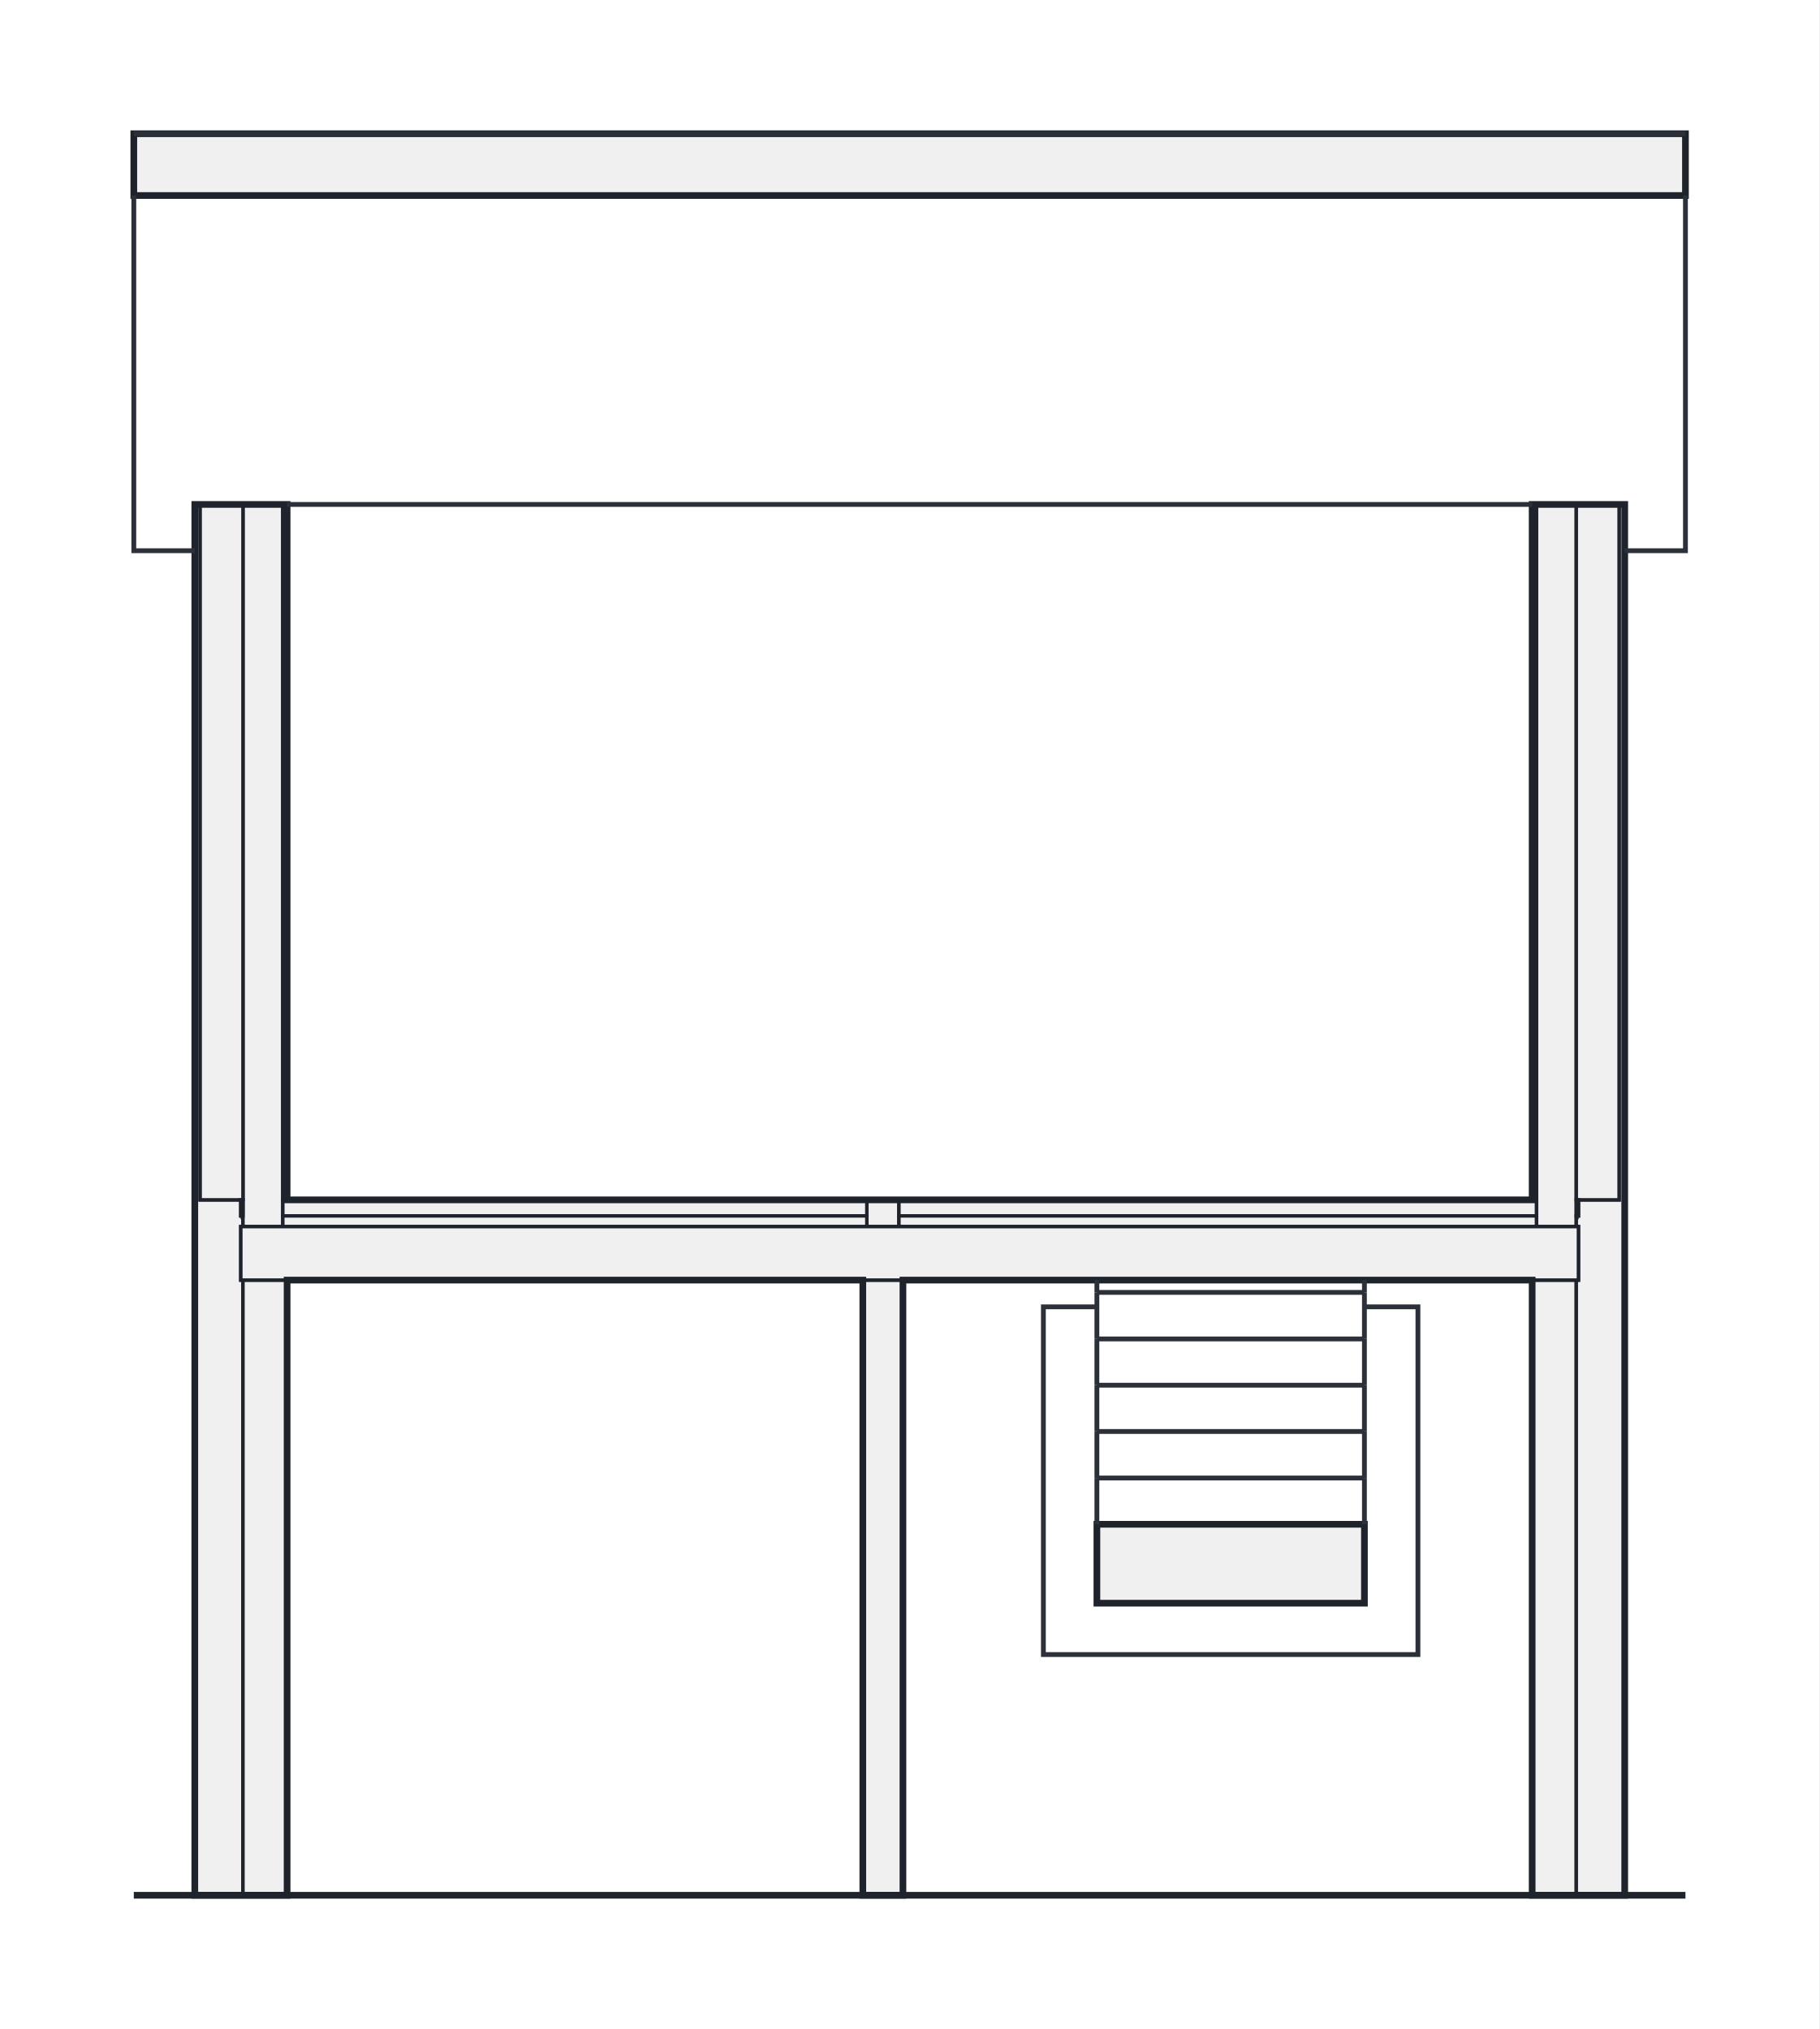
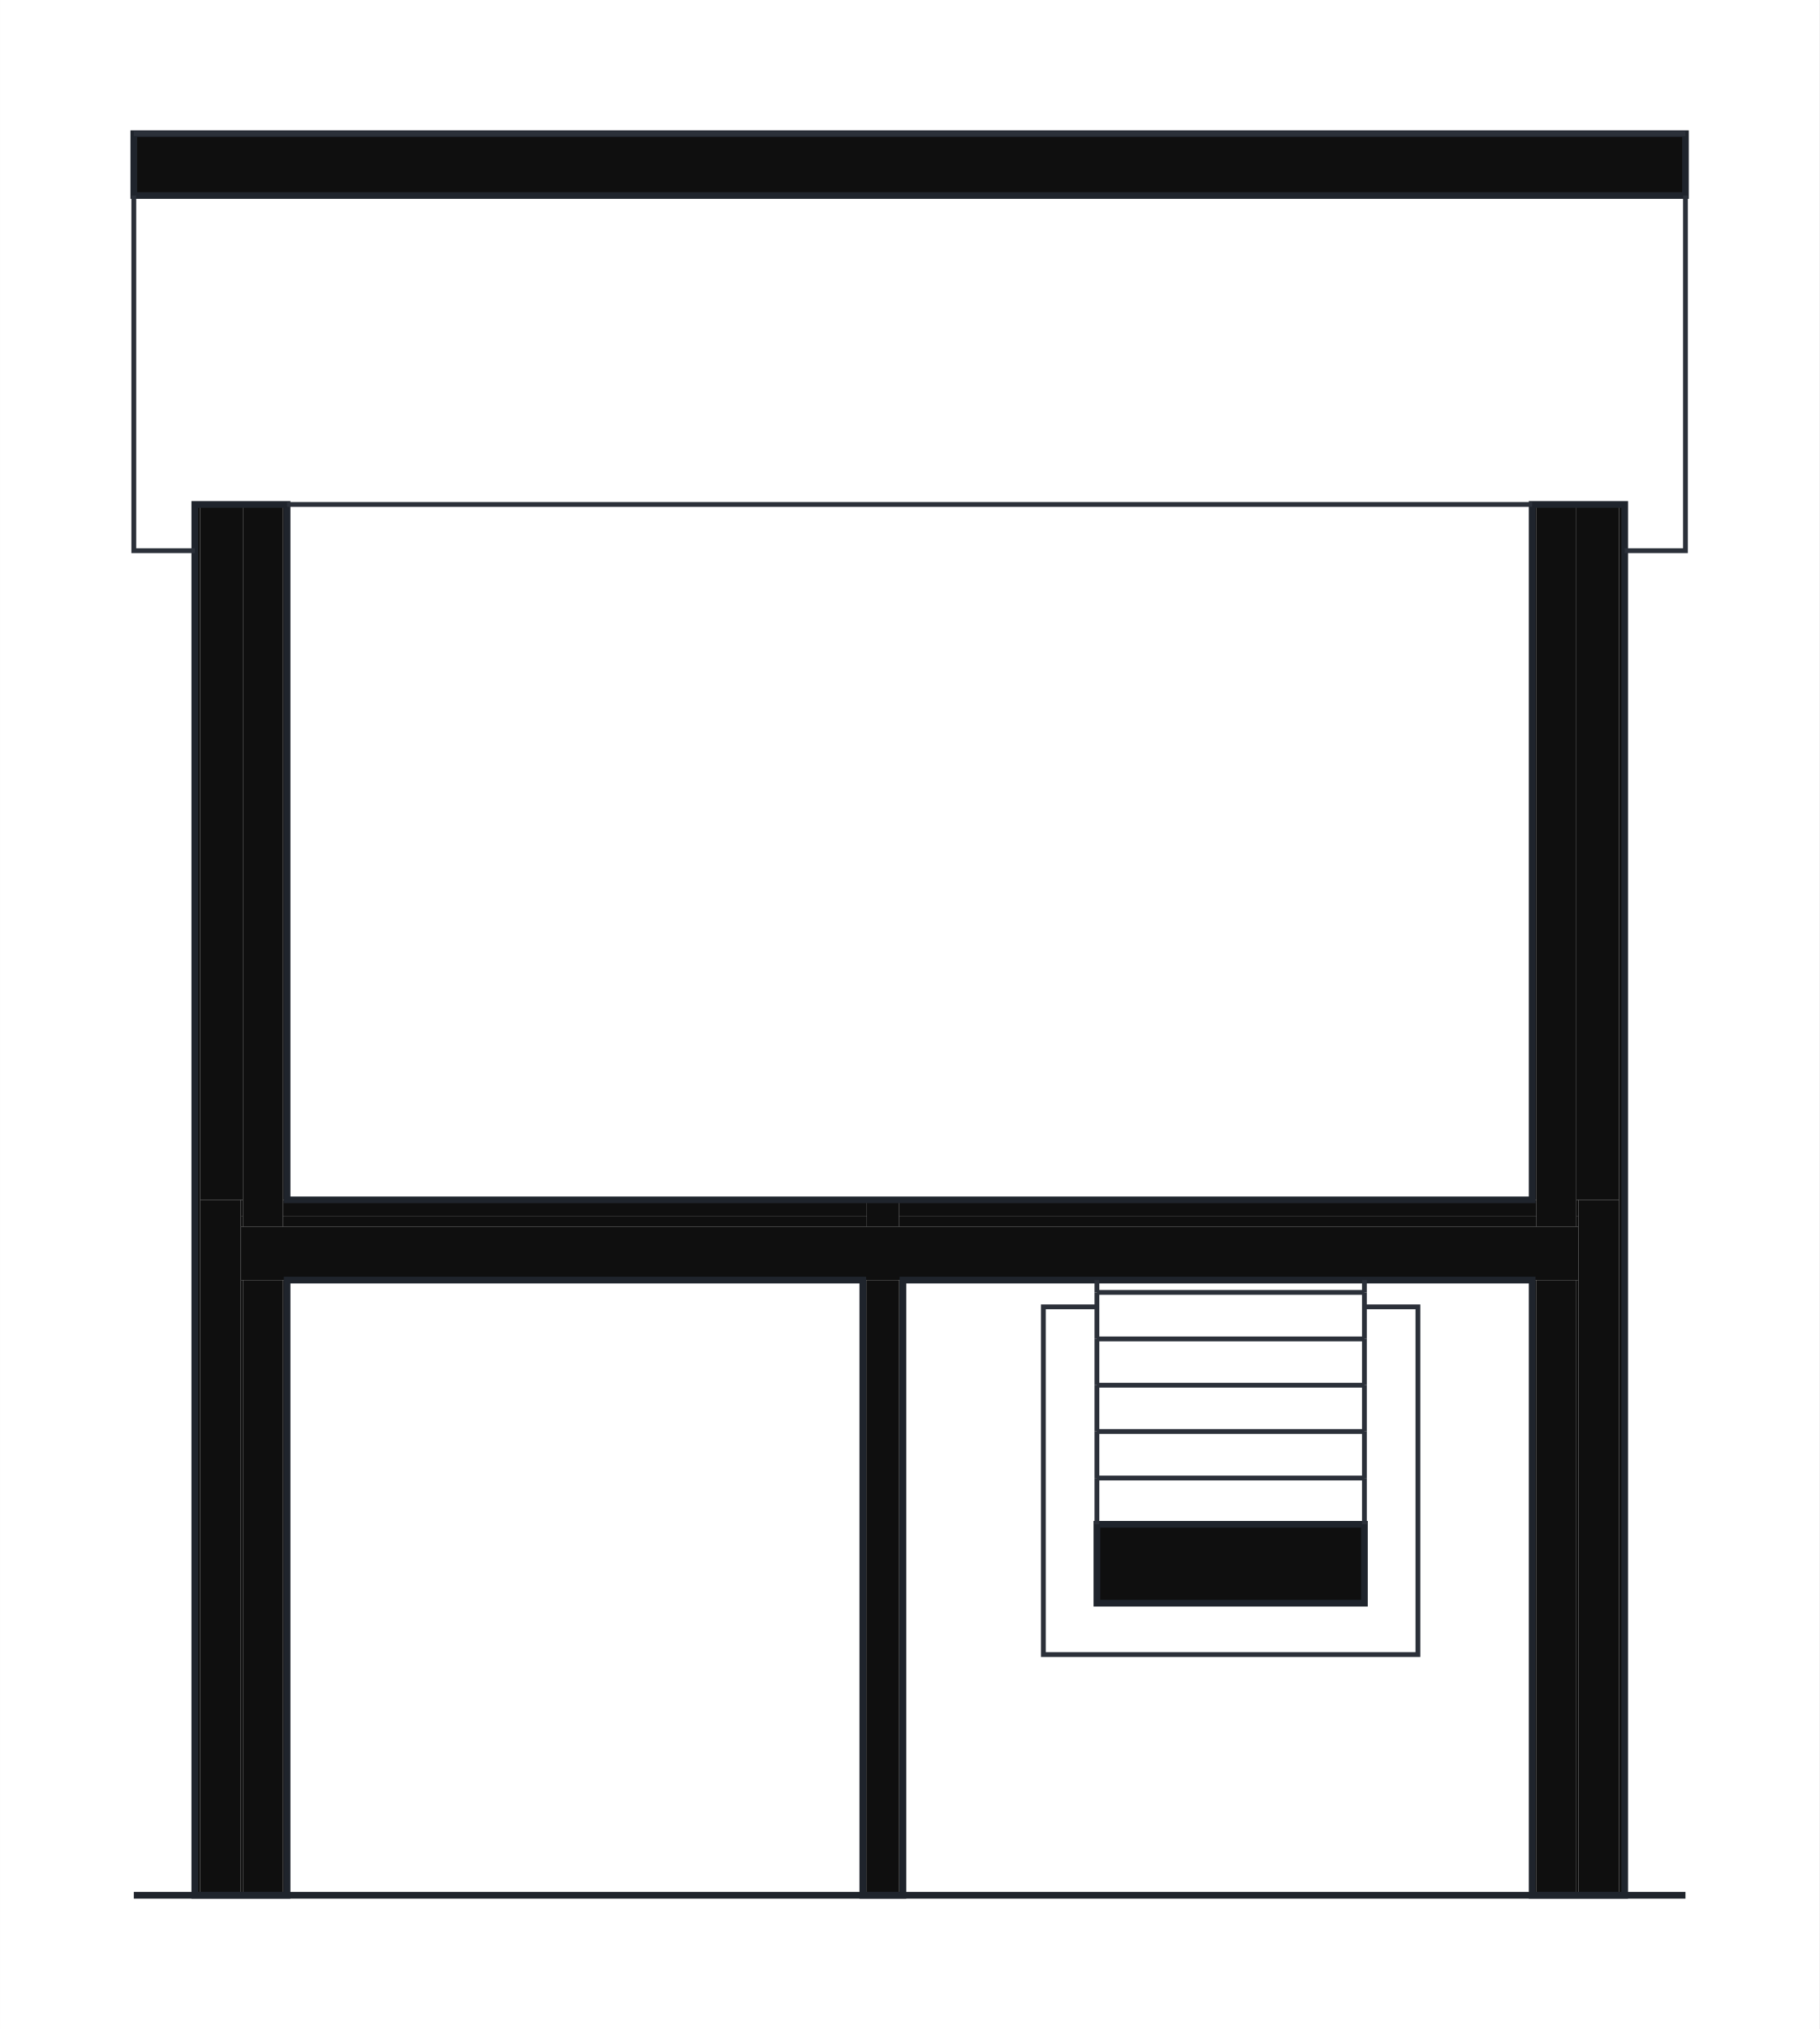
<svg xmlns="http://www.w3.org/2000/svg" viewBox="0.1 0 6.8 7.586" width="68mm" height="75.856mm">
  <rect x="0.1" y="0" width="6.8" height="7.586" fill="#ffffff" />
  <g stroke-linecap="butt" stroke-linejoin="miter" stroke-miterlimit="4">
-     <polygon points="5.827,4.786 5.827,7.086 5.992,7.086 5.992,4.786" fill="#f0f0f0" stroke="#1f242c" stroke-width="0.013" />
-     <polygon points="5.843,1.886 5.992,1.886 5.992,4.586 5.843,4.586" fill="#f0f0f0" stroke="#1f242c" stroke-width="0.013" />
-     <polygon points="5.992,4.786 5.992,7.086 6.173,7.086 6.173,1.886 6.152,1.886 6.152,4.486 6,4.486 6,4.546 5.992,4.546 5.992,4.586 6,4.586 6,4.786" fill="#f0f0f0" stroke="#1f242c" stroke-width="0.013" />
-     <polygon points="0.828,1.886 0.828,7.086 1.008,7.086 1.008,4.786 1,4.786 1,4.586 1.008,4.586 1.008,4.546 1,4.546 1,4.486 0.848,4.486 0.848,1.886" fill="#f0f0f0" stroke="#1f242c" stroke-width="0.013" />
-     <polygon points="1.008,4.786 1.008,7.086 1.173,7.086 1.173,4.786" fill="#f0f0f0" stroke="#1f242c" stroke-width="0.013" />
-     <polygon points="1.008,1.886 1.157,1.886 1.157,4.586 1.008,4.586" fill="#f0f0f0" stroke="#1f242c" stroke-width="0.013" />
-     <polygon points="3.325,4.786 3.325,7.086 3.475,7.086 3.475,4.786" fill="#f0f0f0" stroke="#1f242c" stroke-width="0.013" />
-     <polygon points="3.34,4.486 3.46,4.486 3.46,4.586 3.34,4.586" fill="#f0f0f0" stroke="#1f242c" stroke-width="0.013" />
-     <polygon points="5.827,1.886 5.843,1.886 5.843,4.486 5.827,4.486" fill="#f0f0f0" stroke="#1f242c" stroke-width="0.013" />
-     <polygon points="5.992,1.886 6.152,1.886 6.152,4.486 5.992,4.486" fill="#f0f0f0" stroke="#1f242c" stroke-width="0.013" />
-     <polygon points="0.848,1.886 1.008,1.886 1.008,4.486 0.848,4.486" fill="#f0f0f0" stroke="#1f242c" stroke-width="0.013" />
-     <polygon points="1.157,1.886 1.173,1.886 1.173,4.486 1.157,4.486" fill="#f0f0f0" stroke="#1f242c" stroke-width="0.013" />
-     <polygon points="1,4.486 1.008,4.486 1.008,4.546 1,4.546" fill="#f0f0f0" stroke="#1f242c" stroke-width="0.013" />
-     <polygon points="1.157,4.486 3.34,4.486 3.34,4.546 1.157,4.546" fill="#f0f0f0" stroke="#1f242c" stroke-width="0.013" />
-     <polygon points="3.46,4.486 5.843,4.486 5.843,4.546 3.46,4.546" fill="#f0f0f0" stroke="#1f242c" stroke-width="0.013" />
-     <polygon points="5.992,4.486 6,4.486 6,4.546 5.992,4.546" fill="#f0f0f0" stroke="#1f242c" stroke-width="0.013" />
-     <polygon points="1.157,4.546 3.34,4.546 3.34,4.586 1.157,4.586" fill="#f0f0f0" stroke="#1f242c" stroke-width="0.013" />
-     <polygon points="3.46,4.546 5.843,4.546 5.843,4.586 3.46,4.586" fill="#f0f0f0" stroke="#1f242c" stroke-width="0.013" />
-     <polygon points="1,4.586 6,4.586 6,4.786 1,4.786" fill="#f0f0f0" stroke="#1f242c" stroke-width="0.013" />
-     <polygon points="0.6,0.5 6.4,0.5 6.4,0.731 0.6,0.731" fill="#f0f0f0" stroke="#1f242c" stroke-width="0.013" />
-     <polygon points="4.2,5.699 4.2,5.994 5.2,5.994 5.2,5.699" fill="#f0f0f0" stroke="#1f242c" stroke-width="0.013" />
+     <polygon points="5.827,4.786 5.843,4.786 5.843,7.086 5.827,7.086" fill="#0f0f0f" stroke="none" stroke-width="0" />
+     <polygon points="5.843,4.786 5.992,4.786 5.992,7.086 5.843,7.086" fill="#0f0f0f" stroke="none" stroke-width="0" />
+     <polygon points="5.843,1.886 5.992,1.886 5.992,4.586 5.843,4.586" fill="#0f0f0f" stroke="none" stroke-width="0" />
+     <polygon points="6,4.486 6.152,4.486 6.152,7.086 6,7.086" fill="#0f0f0f" stroke="none" stroke-width="0" />
+     <polygon points="5.992,4.786 6,4.786 6,7.086 5.992,7.086" fill="#0f0f0f" stroke="none" stroke-width="0" />
+     <polygon points="5.992,4.546 6,4.546 6,4.586 5.992,4.586" fill="#0f0f0f" stroke="none" stroke-width="0" />
+     <polygon points="6.152,1.886 6.173,1.886 6.173,7.086 6.152,7.086" fill="#0f0f0f" stroke="none" stroke-width="0" />
+     <polygon points="0.828,1.886 0.848,1.886 0.848,7.086 0.828,7.086" fill="#0f0f0f" stroke="none" stroke-width="0" />
+     <polygon points="0.848,4.486 1,4.486 1,7.086 0.848,7.086" fill="#0f0f0f" stroke="none" stroke-width="0" />
+     <polygon points="1,4.786 1.008,4.786 1.008,7.086 1,7.086" fill="#0f0f0f" stroke="none" stroke-width="0" />
+     <polygon points="1,4.546 1.008,4.546 1.008,4.586 1,4.586" fill="#0f0f0f" stroke="none" stroke-width="0" />
+     <polygon points="1.008,4.786 1.157,4.786 1.157,7.086 1.008,7.086" fill="#0f0f0f" stroke="none" stroke-width="0" />
+     <polygon points="1.008,1.886 1.157,1.886 1.157,4.586 1.008,4.586" fill="#0f0f0f" stroke="none" stroke-width="0" />
+     <polygon points="1.157,4.786 1.173,4.786 1.173,7.086 1.157,7.086" fill="#0f0f0f" stroke="none" stroke-width="0" />
+     <polygon points="3.325,4.786 3.34,4.786 3.34,7.086 3.325,7.086" fill="#0f0f0f" stroke="none" stroke-width="0" />
+     <polygon points="3.34,4.786 3.46,4.786 3.46,7.086 3.34,7.086" fill="#0f0f0f" stroke="none" stroke-width="0" />
+     <polygon points="3.34,4.486 3.46,4.486 3.46,4.586 3.34,4.586" fill="#0f0f0f" stroke="none" stroke-width="0" />
+     <polygon points="3.46,4.786 3.475,4.786 3.475,7.086 3.46,7.086" fill="#0f0f0f" stroke="none" stroke-width="0" />
+     <polygon points="5.827,1.886 5.843,1.886 5.843,4.486 5.827,4.486" fill="#0f0f0f" stroke="none" stroke-width="0" />
+     <polygon points="5.992,1.886 6.152,1.886 6.152,4.486 5.992,4.486" fill="#0f0f0f" stroke="none" stroke-width="0" />
+     <polygon points="0.848,1.886 1.008,1.886 1.008,4.486 0.848,4.486" fill="#0f0f0f" stroke="none" stroke-width="0" />
+     <polygon points="1.157,1.886 1.173,1.886 1.173,4.486 1.157,4.486" fill="#0f0f0f" stroke="none" stroke-width="0" />
+     <polygon points="1,4.486 1.008,4.486 1.008,4.546 1,4.546" fill="#0f0f0f" stroke="none" stroke-width="0" />
+     <polygon points="1.157,4.486 3.34,4.486 3.34,4.546 1.157,4.546" fill="#0f0f0f" stroke="none" stroke-width="0" />
+     <polygon points="3.46,4.486 5.843,4.486 5.843,4.546 3.46,4.546" fill="#0f0f0f" stroke="none" stroke-width="0" />
+     <polygon points="5.992,4.486 6,4.486 6,4.546 5.992,4.546" fill="#0f0f0f" stroke="none" stroke-width="0" />
+     <polygon points="1.157,4.546 3.34,4.546 3.34,4.586 1.157,4.586" fill="#0f0f0f" stroke="none" stroke-width="0" />
+     <polygon points="3.46,4.546 5.843,4.546 5.843,4.586 3.46,4.586" fill="#0f0f0f" stroke="none" stroke-width="0" />
+     <polygon points="1,4.586 6,4.586 6,4.786 1,4.786" fill="#0f0f0f" stroke="none" stroke-width="0" />
+     <polygon points="0.6,0.5 6.4,0.5 6.4,0.731 0.6,0.731" fill="#0f0f0f" stroke="none" stroke-width="0" />
+     <polygon points="4.2,5.699 4.2,5.994 5.2,5.994 5.2,5.699" fill="#0f0f0f" stroke="none" stroke-width="0" />
    <polygon points="0.6,0.5 0.6,0.731 6.4,0.731 6.4,0.5" fill="none" stroke="#1f242c" stroke-width="0.025" />
-     <line x1="1.008" y1="7.086" x2="1.008" y2="7.086" stroke="#1f242c" stroke-width="0.025" />
-     <polyline points="1.008,7.086 1.173,7.086 1.173,4.786 3.325,4.786 3.325,7.086 3.475,7.086 3.475,4.786 5.827,4.786 5.827,7.086 5.992,7.086" fill="none" stroke="#1f242c" stroke-width="0.025" />
-     <line x1="5.992" y1="7.086" x2="5.992" y2="7.086" stroke="#1f242c" stroke-width="0.025" />
-     <polyline points="5.992,7.086 6.173,7.086 6.173,1.886 5.827,1.886 5.827,4.486 1.173,4.486 1.173,1.886 0.828,1.886 0.828,7.086 1.008,7.086" fill="none" stroke="#1f242c" stroke-width="0.025" />
-     <line x1="1" y1="4.546" x2="1" y2="4.546" stroke="#1f242c" stroke-width="0.025" />
-     <line x1="1" y1="4.546" x2="1.008" y2="4.546" stroke="#1f242c" stroke-width="0.025" />
-     <line x1="1.008" y1="4.546" x2="1.008" y2="4.546" stroke="#1f242c" stroke-width="0.025" />
-     <line x1="1.008" y1="4.546" x2="1" y2="4.546" stroke="#1f242c" stroke-width="0.025" />
-     <line x1="5.992" y1="4.546" x2="5.992" y2="4.546" stroke="#1f242c" stroke-width="0.025" />
-     <line x1="5.992" y1="4.546" x2="6" y2="4.546" stroke="#1f242c" stroke-width="0.025" />
-     <line x1="6" y1="4.546" x2="6" y2="4.546" stroke="#1f242c" stroke-width="0.025" />
-     <line x1="6" y1="4.546" x2="5.992" y2="4.546" stroke="#1f242c" stroke-width="0.025" />
+     <polygon points="0.828,1.886 0.828,7.086 1.173,7.086 1.173,4.786 3.325,4.786 3.325,7.086 3.475,7.086 3.475,4.786 5.827,4.786 5.827,7.086 6.173,7.086 6.173,1.886 5.827,1.886 5.827,4.486 1.173,4.486 1.173,1.886" fill="none" stroke="#1f242c" stroke-width="0.025" />
    <polygon points="4.2,5.699 4.2,5.994 5.2,5.994 5.2,5.699" fill="none" stroke="#1f242c" stroke-width="0.025" />
    <polyline points="5.827,7.086 5.4,7.086 4,7.086 3.475,7.086" fill="none" stroke="#2b3039" stroke-width="0.018" />
    <line x1="3.325" y1="7.086" x2="1.173" y2="7.086" stroke="#2b3039" stroke-width="0.018" />
    <polyline points="4.2,4.886 4,4.886 4,6.186 5.4,6.186 5.4,4.886 5.2,4.886" fill="none" stroke="#2b3039" stroke-width="0.018" />
    <line x1="1.173" y1="1.886" x2="5.827" y2="1.886" stroke="#2b3039" stroke-width="0.018" />
    <line x1="5.2" y1="5.699" x2="5.2" y2="5.526" stroke="#2b3039" stroke-width="0.018" />
    <line x1="5.2" y1="5.526" x2="4.2" y2="5.526" stroke="#2b3039" stroke-width="0.018" />
    <line x1="4.2" y1="5.526" x2="4.2" y2="5.699" stroke="#2b3039" stroke-width="0.018" />
    <line x1="5.2" y1="5.526" x2="5.2" y2="5.352" stroke="#2b3039" stroke-width="0.018" />
    <line x1="5.2" y1="5.352" x2="4.2" y2="5.352" stroke="#2b3039" stroke-width="0.018" />
    <line x1="4.2" y1="5.352" x2="4.2" y2="5.526" stroke="#2b3039" stroke-width="0.018" />
    <line x1="5.2" y1="5.352" x2="5.2" y2="5.179" stroke="#2b3039" stroke-width="0.018" />
    <line x1="5.2" y1="5.179" x2="4.2" y2="5.179" stroke="#2b3039" stroke-width="0.018" />
    <line x1="4.2" y1="5.179" x2="4.2" y2="5.352" stroke="#2b3039" stroke-width="0.018" />
    <line x1="5.2" y1="5.179" x2="5.2" y2="5.006" stroke="#2b3039" stroke-width="0.018" />
    <line x1="5.2" y1="5.006" x2="4.2" y2="5.006" stroke="#2b3039" stroke-width="0.018" />
    <line x1="4.2" y1="5.006" x2="4.2" y2="5.179" stroke="#2b3039" stroke-width="0.018" />
    <line x1="5.2" y1="5.006" x2="5.2" y2="4.832" stroke="#2b3039" stroke-width="0.018" />
    <line x1="5.2" y1="4.832" x2="4.2" y2="4.832" stroke="#2b3039" stroke-width="0.018" />
    <line x1="4.2" y1="4.832" x2="4.2" y2="5.006" stroke="#2b3039" stroke-width="0.018" />
    <line x1="5.2" y1="4.832" x2="5.2" y2="4.786" stroke="#2b3039" stroke-width="0.018" />
    <line x1="4.2" y1="4.786" x2="4.2" y2="4.832" stroke="#2b3039" stroke-width="0.018" />
    <line x1="6.4" y1="0.5" x2="0.6" y2="0.5" stroke="#2b3039" stroke-width="0.018" />
    <polyline points="6.173,2.059 6.4,2.059 6.4,1.886 6.4,0.731" fill="none" stroke="#2b3039" stroke-width="0.018" />
    <polyline points="0.6,0.731 0.6,1.886 0.6,2.059 0.828,2.059" fill="none" stroke="#2b3039" stroke-width="0.018" />
    <line x1="0.6" y1="7.086" x2="6.4" y2="7.086" stroke="#1f242c" stroke-width="0.025" />
  </g>
</svg>
